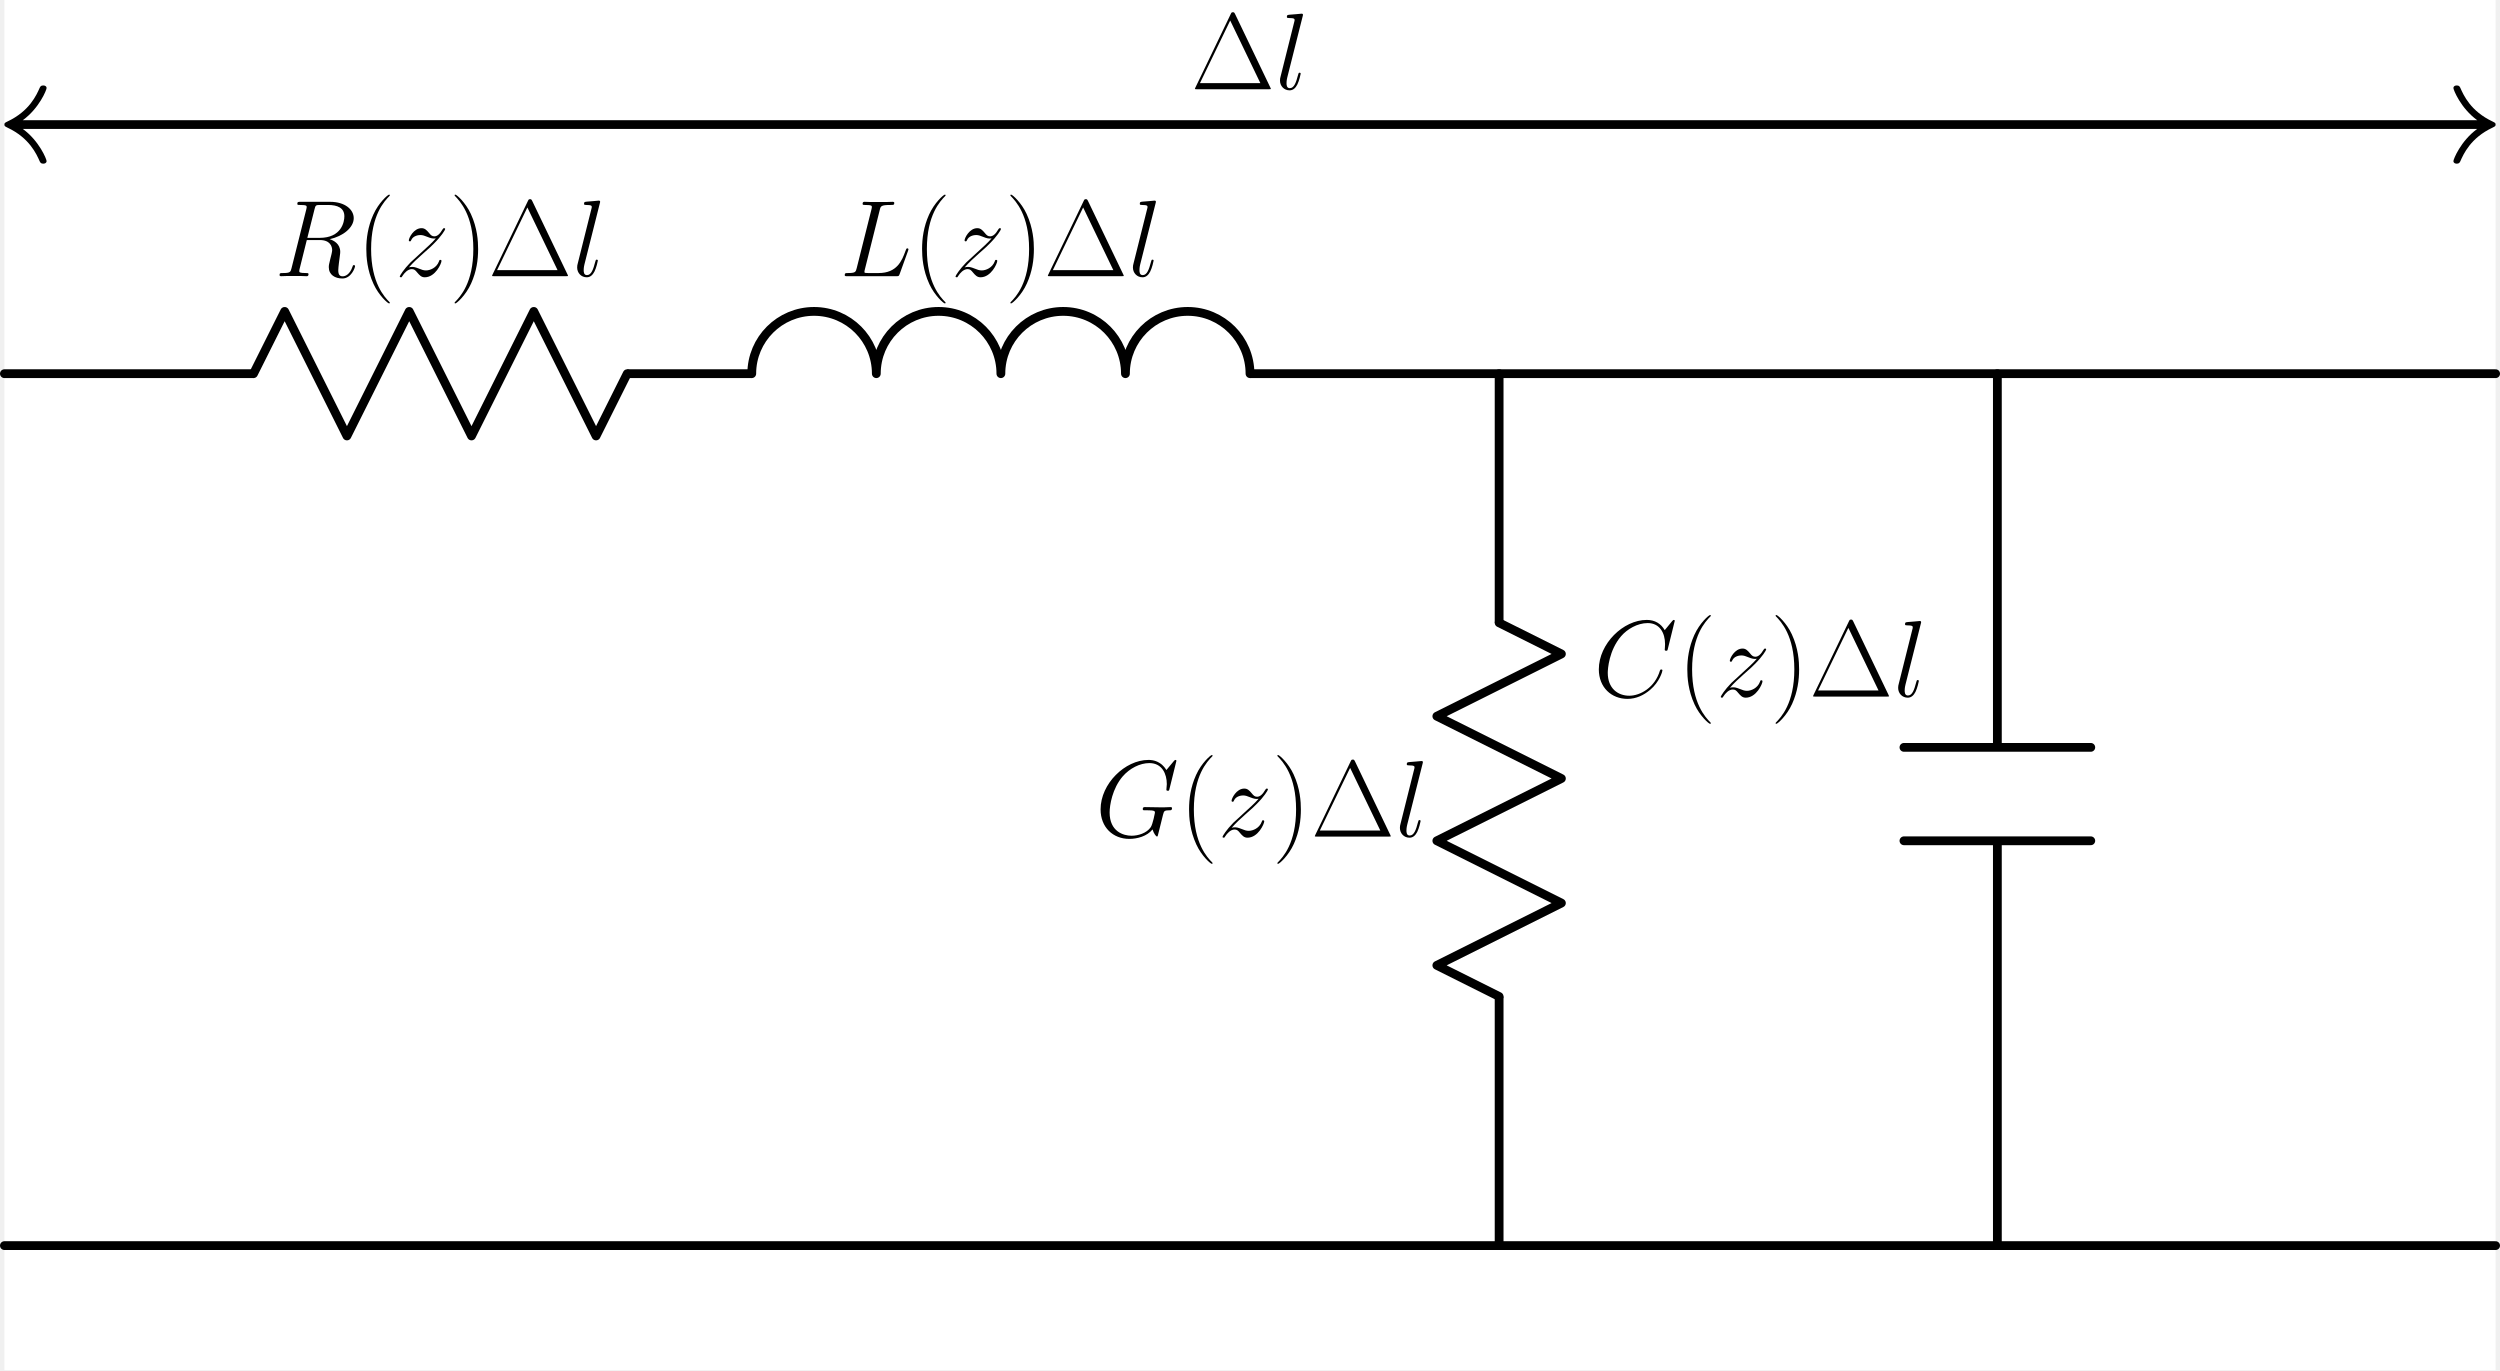
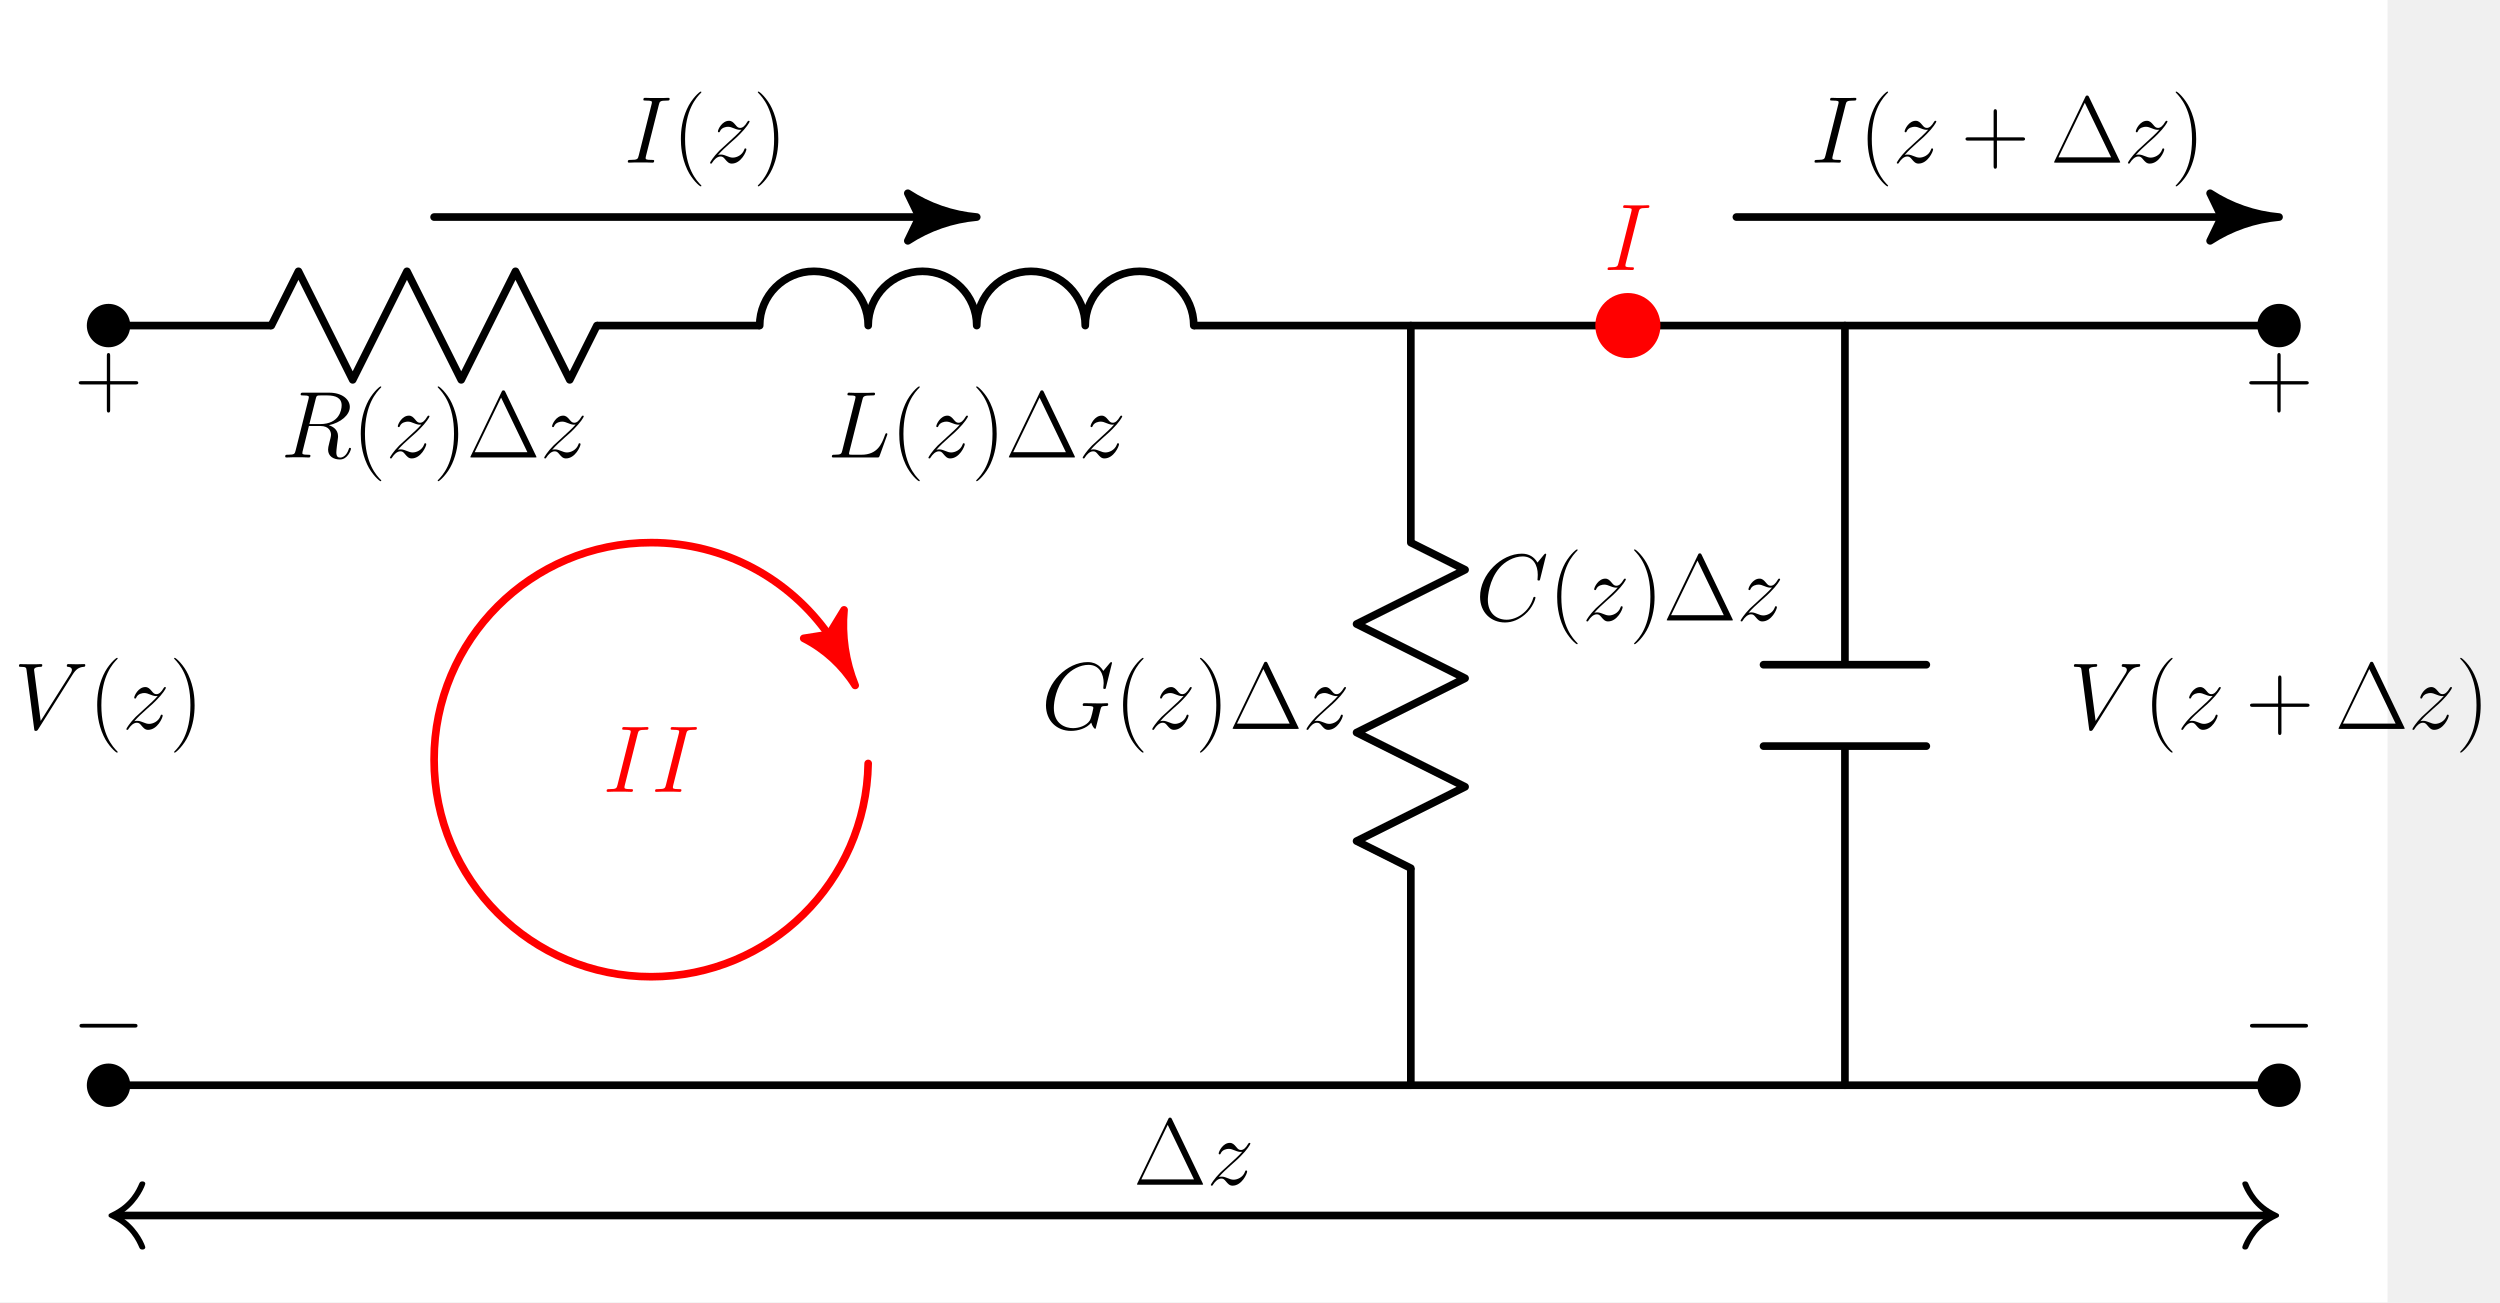
- <svg xmlns="http://www.w3.org/2000/svg" xmlns:xlink="http://www.w3.org/1999/xlink" version="1.1" width="568.929pt" height="311.811pt" viewBox="57.409 365.669 568.929 311.811">
+ <svg xmlns="http://www.w3.org/2000/svg" xmlns:xlink="http://www.w3.org/1999/xlink" version="1.1" width="652.993pt" height="340.157pt" viewBox="84.756 365.669 652.993 340.157">
  <defs>
-     <path id="g1-1" d="M10.064-17.103C9.865-17.524 9.766-17.524 9.568-17.524C9.27-17.524 9.246-17.475 9.072-17.128L1.041-.421C1.016-.372 .917-.149 .917-.124C.917-.025 .942 0 1.388 0H17.723C18.169 0 18.194-.025 18.194-.124C18.194-.149 18.095-.372 18.07-.421L10.064-17.103ZM8.948-15.641L15.814-1.388H2.057L8.948-15.641Z" />
-     <path id="g1-40" d="M7.585 6.048C7.585 6.023 7.585 5.974 7.51 5.899C6.37 4.734 3.321 1.562 3.321-6.172S6.321-17.053 7.535-18.293C7.535-18.318 7.585-18.367 7.585-18.442S7.51-18.566 7.411-18.566C7.139-18.566 5.032-16.731 3.817-14.005C2.578-11.253 2.231-8.576 2.231-6.197C2.231-4.412 2.404-1.388 3.892 1.809C5.081 4.387 7.114 6.197 7.411 6.197C7.535 6.197 7.585 6.147 7.585 6.048Z" />
-     <path id="g1-41" d="M6.519-6.172C6.519-7.957 6.345-10.981 4.858-14.178C3.668-16.756 1.636-18.566 1.339-18.566C1.264-18.566 1.165-18.541 1.165-18.417C1.165-18.367 1.19-18.342 1.215-18.293C2.404-17.053 5.428-13.906 5.428-6.197C5.428 1.537 2.429 4.685 1.215 5.924C1.19 5.974 1.165 5.998 1.165 6.048C1.165 6.172 1.264 6.197 1.339 6.197C1.611 6.197 3.718 4.363 4.933 1.636C6.172-1.115 6.519-3.792 6.519-6.172Z" />
-     <path id="g0-67" d="M18.516-17.227C18.516-17.45 18.342-17.45 18.293-17.45S18.144-17.45 17.946-17.202L16.236-15.12C15.368-16.607 14.005-17.45 12.146-17.45C6.792-17.45 1.239-12.022 1.239-6.197C1.239-2.057 4.139 .521 7.758 .521C9.741 .521 11.476-.322 12.914-1.537C15.071-3.346 15.715-5.751 15.715-5.949C15.715-6.172 15.517-6.172 15.442-6.172C15.219-6.172 15.194-6.023 15.145-5.924C14.005-2.057 10.658-.198 8.18-.198C5.552-.198 3.272-1.884 3.272-5.404C3.272-6.197 3.52-10.51 6.321-13.757C7.684-15.343 10.014-16.731 12.369-16.731C15.095-16.731 16.31-14.476 16.31-11.947C16.31-11.303 16.236-10.758 16.236-10.658C16.236-10.435 16.483-10.435 16.558-10.435C16.83-10.435 16.855-10.46 16.954-10.906L18.516-17.227Z" />
-     <path id="g0-71" d="M18.491-17.227C18.491-17.45 18.318-17.45 18.268-17.45S18.119-17.45 17.921-17.202L16.211-15.145C16.087-15.343 15.591-16.211 14.624-16.781C13.559-17.45 12.493-17.45 12.121-17.45C6.816-17.45 1.239-12.047 1.239-6.197C1.239-2.107 4.065 .521 7.783 .521C9.568 .521 11.823-.074 13.063-1.636C13.335-.694 13.881-.025 14.054-.025C14.178-.025 14.203-.099 14.228-.099C14.253-.149 14.451-1.016 14.575-1.462L14.971-3.049C15.17-3.867 15.269-4.214 15.442-4.957C15.69-5.899 15.74-5.974 17.103-5.998C17.202-5.998 17.5-5.998 17.5-6.469C17.5-6.717 17.252-6.717 17.177-6.717C16.756-6.717 16.285-6.668 15.839-6.668H14.5C13.459-6.668 12.369-6.717 11.352-6.717C11.129-6.717 10.832-6.717 10.832-6.271C10.832-6.023 11.03-6.023 11.03-5.998H11.65C13.608-5.998 13.608-5.8 13.608-5.428C13.608-5.404 13.137-2.9 12.666-2.156C11.724-.768 9.766-.198 8.304-.198C6.395-.198 3.297-1.19 3.297-5.478C3.297-7.139 3.892-10.931 6.296-13.732C7.857-15.517 10.163-16.731 12.344-16.731C15.269-16.731 16.31-14.228 16.31-11.947C16.31-11.551 16.211-11.005 16.211-10.658C16.211-10.435 16.459-10.435 16.533-10.435C16.806-10.435 16.83-10.46 16.93-10.906L18.491-17.227Z" />
-     <path id="g0-76" d="M9.097-15.021C9.32-15.963 9.394-16.211 11.576-16.211C12.245-16.211 12.418-16.211 12.418-16.682C12.418-16.93 12.146-16.93 12.047-16.93C11.551-16.93 10.981-16.88 10.485-16.88H7.163C6.693-16.88 6.147-16.93 5.676-16.93C5.478-16.93 5.205-16.93 5.205-16.459C5.205-16.211 5.428-16.211 5.8-16.211C7.312-16.211 7.312-16.012 7.312-15.74C7.312-15.69 7.312-15.541 7.213-15.17L3.867-1.834C3.644-.967 3.594-.719 1.859-.719C1.388-.719 1.14-.719 1.14-.273C1.14 0 1.289 0 1.785 0H12.889C13.435 0 13.459-.025 13.633-.471L15.541-5.751C15.591-5.875 15.641-6.023 15.641-6.098C15.641-6.246 15.517-6.345 15.393-6.345C15.368-6.345 15.244-6.345 15.194-6.246C15.145-6.222 15.145-6.172 14.947-5.701C14.153-3.52 13.038-.719 8.849-.719H6.469C6.122-.719 6.073-.719 5.924-.744C5.651-.768 5.627-.818 5.627-1.016C5.627-1.19 5.676-1.339 5.726-1.562L9.097-15.021Z" />
-     <path id="g0-82" d="M9.122-15.244C9.345-16.161 9.444-16.211 10.411-16.211H12.195C14.327-16.211 15.913-15.566 15.913-13.633C15.913-12.369 15.269-8.725 10.287-8.725H7.486L9.122-15.244ZM12.567-8.428C15.641-9.097 18.045-11.08 18.045-13.211C18.045-15.145 16.087-16.93 12.641-16.93H5.924C5.428-16.93 5.205-16.93 5.205-16.459C5.205-16.211 5.379-16.211 5.85-16.211C7.337-16.211 7.337-16.012 7.337-15.74C7.337-15.69 7.337-15.541 7.238-15.17L3.892-1.834C3.668-.967 3.619-.719 1.909-.719C1.339-.719 1.165-.719 1.165-.248C1.165 0 1.438 0 1.512 0C1.958 0 2.479-.05 2.95-.05H5.875C6.321-.05 6.841 0 7.287 0C7.486 0 7.758 0 7.758-.471C7.758-.719 7.535-.719 7.163-.719C5.651-.719 5.651-.917 5.651-1.165C5.651-1.19 5.651-1.363 5.701-1.562L7.362-8.229H10.336C12.691-8.229 13.137-6.742 13.137-5.924C13.137-5.552 12.889-4.586 12.716-3.941C12.443-2.801 12.369-2.528 12.369-2.057C12.369-.297 13.806 .521 15.467 .521C17.475 .521 18.342-1.933 18.342-2.28C18.342-2.454 18.218-2.528 18.07-2.528C17.871-2.528 17.822-2.38 17.772-2.181C17.177-.421 16.161 .025 15.541 .025S14.525-.248 14.525-1.363C14.525-1.958 14.823-4.214 14.847-4.338C14.971-5.255 14.971-5.354 14.971-5.552C14.971-7.362 13.509-8.13 12.567-8.428Z" />
-     <path id="g0-108" d="M6.296-16.583C6.321-16.682 6.37-16.83 6.37-16.954C6.37-17.202 6.122-17.202 6.073-17.202C6.048-17.202 5.156-17.128 4.71-17.078C4.288-17.053 3.916-17.004 3.47-16.979C2.875-16.93 2.702-16.905 2.702-16.459C2.702-16.211 2.95-16.211 3.198-16.211C4.462-16.211 4.462-15.988 4.462-15.74C4.462-15.641 4.462-15.591 4.338-15.145L1.264-2.851C1.19-2.578 1.14-2.38 1.14-1.983C1.14-.744 2.057 .248 3.321 .248C4.139 .248 4.685-.297 5.081-1.066C5.503-1.884 5.85-3.445 5.85-3.545C5.85-3.668 5.751-3.768 5.602-3.768C5.379-3.768 5.354-3.644 5.255-3.272C4.809-1.562 4.363-.248 3.371-.248C2.627-.248 2.627-1.041 2.627-1.388C2.627-1.487 2.627-2.008 2.801-2.702L6.296-16.583Z" />
-     <path id="g0-122" d="M3.148-2.008C4.214-3.222 5.081-3.991 6.321-5.106C7.808-6.395 8.452-7.015 8.799-7.387C10.534-9.097 11.402-10.534 11.402-10.733S11.204-10.931 11.154-10.931C10.981-10.931 10.931-10.832 10.807-10.658C10.187-9.593 9.593-9.072 8.948-9.072C8.428-9.072 8.155-9.295 7.684-9.89C7.163-10.51 6.742-10.931 6.023-10.931C4.214-10.931 3.123-8.675 3.123-8.155C3.123-8.081 3.148-7.932 3.371-7.932C3.569-7.932 3.594-8.031 3.668-8.205C4.09-9.196 5.28-9.37 5.751-9.37C6.271-9.37 6.767-9.196 7.287-8.973C8.229-8.576 8.626-8.576 8.874-8.576C9.047-8.576 9.146-8.576 9.27-8.601C8.452-7.634 7.114-6.445 5.998-5.428L3.495-3.123C1.983-1.586 1.066-.124 1.066 .05C1.066 .198 1.19 .248 1.339 .248S1.512 .223 1.686-.074C2.082-.694 2.875-1.611 3.792-1.611C4.313-1.611 4.561-1.438 5.057-.818C5.528-.273 5.949 .248 6.742 .248C9.171 .248 10.559-2.9 10.559-3.47C10.559-3.569 10.534-3.718 10.287-3.718C10.088-3.718 10.064-3.619 9.989-3.371C9.444-1.909 7.981-1.314 7.015-1.314C6.494-1.314 5.998-1.487 5.478-1.71C4.486-2.107 4.214-2.107 3.892-2.107C3.644-2.107 3.371-2.107 3.148-2.008Z" />
+     <path id="g0-0" d="M16.335-5.701C16.756-5.701 17.202-5.701 17.202-6.197S16.756-6.693 16.335-6.693H2.925C2.503-6.693 2.057-6.693 2.057-6.197S2.503-5.701 2.925-5.701H16.335Z" />
+     <path id="g2-1" d="M10.064-17.103C9.865-17.524 9.766-17.524 9.568-17.524C9.27-17.524 9.246-17.475 9.072-17.128L1.041-.421C1.016-.372 .917-.149 .917-.124C.917-.025 .942 0 1.388 0H17.723C18.169 0 18.194-.025 18.194-.124C18.194-.149 18.095-.372 18.07-.421L10.064-17.103ZM8.948-15.641L15.814-1.388H2.057L8.948-15.641Z" />
+     <path id="g2-40" d="M7.585 6.048C7.585 6.023 7.585 5.974 7.51 5.899C6.37 4.734 3.321 1.562 3.321-6.172S6.321-17.053 7.535-18.293C7.535-18.318 7.585-18.367 7.585-18.442S7.51-18.566 7.411-18.566C7.139-18.566 5.032-16.731 3.817-14.005C2.578-11.253 2.231-8.576 2.231-6.197C2.231-4.412 2.404-1.388 3.892 1.809C5.081 4.387 7.114 6.197 7.411 6.197C7.535 6.197 7.585 6.147 7.585 6.048Z" />
+     <path id="g2-41" d="M6.519-6.172C6.519-7.957 6.345-10.981 4.858-14.178C3.668-16.756 1.636-18.566 1.339-18.566C1.264-18.566 1.165-18.541 1.165-18.417C1.165-18.367 1.19-18.342 1.215-18.293C2.404-17.053 5.428-13.906 5.428-6.197C5.428 1.537 2.429 4.685 1.215 5.924C1.19 5.974 1.165 5.998 1.165 6.048C1.165 6.172 1.264 6.197 1.339 6.197C1.611 6.197 3.718 4.363 4.933 1.636C6.172-1.115 6.519-3.792 6.519-6.172Z" />
+     <path id="g2-43" d="M9.345-5.751H15.913C16.26-5.751 16.682-5.751 16.682-6.172C16.682-6.618 16.285-6.618 15.913-6.618H9.345V-13.187C9.345-13.534 9.345-13.955 8.923-13.955C8.477-13.955 8.477-13.559 8.477-13.187V-6.618H1.909C1.562-6.618 1.14-6.618 1.14-6.197C1.14-5.751 1.537-5.751 1.909-5.751H8.477V.818C8.477 1.165 8.477 1.586 8.899 1.586C9.345 1.586 9.345 1.19 9.345 .818V-5.751Z" />
+     <path id="g1-67" d="M18.516-17.227C18.516-17.45 18.342-17.45 18.293-17.45S18.144-17.45 17.946-17.202L16.236-15.12C15.368-16.607 14.005-17.45 12.146-17.45C6.792-17.45 1.239-12.022 1.239-6.197C1.239-2.057 4.139 .521 7.758 .521C9.741 .521 11.476-.322 12.914-1.537C15.071-3.346 15.715-5.751 15.715-5.949C15.715-6.172 15.517-6.172 15.442-6.172C15.219-6.172 15.194-6.023 15.145-5.924C14.005-2.057 10.658-.198 8.18-.198C5.552-.198 3.272-1.884 3.272-5.404C3.272-6.197 3.52-10.51 6.321-13.757C7.684-15.343 10.014-16.731 12.369-16.731C15.095-16.731 16.31-14.476 16.31-11.947C16.31-11.303 16.236-10.758 16.236-10.658C16.236-10.435 16.483-10.435 16.558-10.435C16.83-10.435 16.855-10.46 16.954-10.906L18.516-17.227Z" />
+     <path id="g1-71" d="M18.491-17.227C18.491-17.45 18.318-17.45 18.268-17.45S18.119-17.45 17.921-17.202L16.211-15.145C16.087-15.343 15.591-16.211 14.624-16.781C13.559-17.45 12.493-17.45 12.121-17.45C6.816-17.45 1.239-12.047 1.239-6.197C1.239-2.107 4.065 .521 7.783 .521C9.568 .521 11.823-.074 13.063-1.636C13.335-.694 13.881-.025 14.054-.025C14.178-.025 14.203-.099 14.228-.099C14.253-.149 14.451-1.016 14.575-1.462L14.971-3.049C15.17-3.867 15.269-4.214 15.442-4.957C15.69-5.899 15.74-5.974 17.103-5.998C17.202-5.998 17.5-5.998 17.5-6.469C17.5-6.717 17.252-6.717 17.177-6.717C16.756-6.717 16.285-6.668 15.839-6.668H14.5C13.459-6.668 12.369-6.717 11.352-6.717C11.129-6.717 10.832-6.717 10.832-6.271C10.832-6.023 11.03-6.023 11.03-5.998H11.65C13.608-5.998 13.608-5.8 13.608-5.428C13.608-5.404 13.137-2.9 12.666-2.156C11.724-.768 9.766-.198 8.304-.198C6.395-.198 3.297-1.19 3.297-5.478C3.297-7.139 3.892-10.931 6.296-13.732C7.857-15.517 10.163-16.731 12.344-16.731C15.269-16.731 16.31-14.228 16.31-11.947C16.31-11.551 16.211-11.005 16.211-10.658C16.211-10.435 16.459-10.435 16.533-10.435C16.806-10.435 16.83-10.46 16.93-10.906L18.491-17.227Z" />
+     <path id="g1-73" d="M9.122-15.095C9.345-15.963 9.394-16.211 11.204-16.211C11.749-16.211 11.947-16.211 11.947-16.682C11.947-16.93 11.675-16.93 11.6-16.93C11.154-16.93 10.609-16.88 10.163-16.88H7.114C6.618-16.88 6.048-16.93 5.552-16.93C5.354-16.93 5.081-16.93 5.081-16.459C5.081-16.211 5.28-16.211 5.775-16.211C7.312-16.211 7.312-16.012 7.312-15.74C7.312-15.566 7.263-15.418 7.213-15.194L3.867-1.834C3.644-.967 3.594-.719 1.785-.719C1.239-.719 1.016-.719 1.016-.248C1.016 0 1.264 0 1.388 0C1.834 0 2.38-.05 2.826-.05H5.875C6.37-.05 6.916 0 7.411 0C7.61 0 7.907 0 7.907-.446C7.907-.719 7.758-.719 7.213-.719C5.676-.719 5.676-.917 5.676-1.215C5.676-1.264 5.676-1.388 5.775-1.785L9.122-15.095Z" />
+     <path id="g1-76" d="M9.097-15.021C9.32-15.963 9.394-16.211 11.576-16.211C12.245-16.211 12.418-16.211 12.418-16.682C12.418-16.93 12.146-16.93 12.047-16.93C11.551-16.93 10.981-16.88 10.485-16.88H7.163C6.693-16.88 6.147-16.93 5.676-16.93C5.478-16.93 5.205-16.93 5.205-16.459C5.205-16.211 5.428-16.211 5.8-16.211C7.312-16.211 7.312-16.012 7.312-15.74C7.312-15.69 7.312-15.541 7.213-15.17L3.867-1.834C3.644-.967 3.594-.719 1.859-.719C1.388-.719 1.14-.719 1.14-.273C1.14 0 1.289 0 1.785 0H12.889C13.435 0 13.459-.025 13.633-.471L15.541-5.751C15.591-5.875 15.641-6.023 15.641-6.098C15.641-6.246 15.517-6.345 15.393-6.345C15.368-6.345 15.244-6.345 15.194-6.246C15.145-6.222 15.145-6.172 14.947-5.701C14.153-3.52 13.038-.719 8.849-.719H6.469C6.122-.719 6.073-.719 5.924-.744C5.651-.768 5.627-.818 5.627-1.016C5.627-1.19 5.676-1.339 5.726-1.562L9.097-15.021Z" />
+     <path id="g1-82" d="M9.122-15.244C9.345-16.161 9.444-16.211 10.411-16.211H12.195C14.327-16.211 15.913-15.566 15.913-13.633C15.913-12.369 15.269-8.725 10.287-8.725H7.486L9.122-15.244ZM12.567-8.428C15.641-9.097 18.045-11.08 18.045-13.211C18.045-15.145 16.087-16.93 12.641-16.93H5.924C5.428-16.93 5.205-16.93 5.205-16.459C5.205-16.211 5.379-16.211 5.85-16.211C7.337-16.211 7.337-16.012 7.337-15.74C7.337-15.69 7.337-15.541 7.238-15.17L3.892-1.834C3.668-.967 3.619-.719 1.909-.719C1.339-.719 1.165-.719 1.165-.248C1.165 0 1.438 0 1.512 0C1.958 0 2.479-.05 2.95-.05H5.875C6.321-.05 6.841 0 7.287 0C7.486 0 7.758 0 7.758-.471C7.758-.719 7.535-.719 7.163-.719C5.651-.719 5.651-.917 5.651-1.165C5.651-1.19 5.651-1.363 5.701-1.562L7.362-8.229H10.336C12.691-8.229 13.137-6.742 13.137-5.924C13.137-5.552 12.889-4.586 12.716-3.941C12.443-2.801 12.369-2.528 12.369-2.057C12.369-.297 13.806 .521 15.467 .521C17.475 .521 18.342-1.933 18.342-2.28C18.342-2.454 18.218-2.528 18.07-2.528C17.871-2.528 17.822-2.38 17.772-2.181C17.177-.421 16.161 .025 15.541 .025S14.525-.248 14.525-1.363C14.525-1.958 14.823-4.214 14.847-4.338C14.971-5.255 14.971-5.354 14.971-5.552C14.971-7.362 13.509-8.13 12.567-8.428Z" />
+     <path id="g1-86" d="M15.343-14.178C16.186-15.517 16.954-16.112 18.218-16.211C18.466-16.236 18.665-16.236 18.665-16.682C18.665-16.781 18.615-16.93 18.392-16.93C17.946-16.93 16.88-16.88 16.434-16.88C15.715-16.88 14.971-16.93 14.277-16.93C14.079-16.93 13.831-16.93 13.831-16.459C13.831-16.236 14.054-16.211 14.153-16.211C15.071-16.136 15.17-15.69 15.17-15.393C15.17-15.021 14.823-14.451 14.798-14.426L7.015-2.082L5.28-15.442C5.28-16.161 6.569-16.211 6.841-16.211C7.213-16.211 7.436-16.211 7.436-16.682C7.436-16.93 7.163-16.93 7.089-16.93C6.668-16.93 6.172-16.88 5.751-16.88H4.363C2.553-16.88 1.809-16.93 1.785-16.93C1.636-16.93 1.339-16.93 1.339-16.483C1.339-16.211 1.512-16.211 1.909-16.211C3.173-16.211 3.247-15.988 3.321-15.368L5.304-.074C5.379 .446 5.379 .521 5.726 .521C6.023 .521 6.147 .446 6.395 .05L15.343-14.178Z" />
+     <path id="g1-122" d="M3.148-2.008C4.214-3.222 5.081-3.991 6.321-5.106C7.808-6.395 8.452-7.015 8.799-7.387C10.534-9.097 11.402-10.534 11.402-10.733S11.204-10.931 11.154-10.931C10.981-10.931 10.931-10.832 10.807-10.658C10.187-9.593 9.593-9.072 8.948-9.072C8.428-9.072 8.155-9.295 7.684-9.89C7.163-10.51 6.742-10.931 6.023-10.931C4.214-10.931 3.123-8.675 3.123-8.155C3.123-8.081 3.148-7.932 3.371-7.932C3.569-7.932 3.594-8.031 3.668-8.205C4.09-9.196 5.28-9.37 5.751-9.37C6.271-9.37 6.767-9.196 7.287-8.973C8.229-8.576 8.626-8.576 8.874-8.576C9.047-8.576 9.146-8.576 9.27-8.601C8.452-7.634 7.114-6.445 5.998-5.428L3.495-3.123C1.983-1.586 1.066-.124 1.066 .05C1.066 .198 1.19 .248 1.339 .248S1.512 .223 1.686-.074C2.082-.694 2.875-1.611 3.792-1.611C4.313-1.611 4.561-1.438 5.057-.818C5.528-.273 5.949 .248 6.742 .248C9.171 .248 10.559-2.9 10.559-3.47C10.559-3.569 10.534-3.718 10.287-3.718C10.088-3.718 10.064-3.619 9.989-3.371C9.444-1.909 7.981-1.314 7.015-1.314C6.494-1.314 5.998-1.487 5.478-1.71C4.486-2.107 4.214-2.107 3.892-2.107C3.644-2.107 3.371-2.107 3.148-2.008Z" />
  </defs>
  <g id="page1">
-     <g transform="translate(57.4094 365.669)scale(.996264)">
-       <path d="M1.004 312.98H570.059V0H1.004V312.98Z" fill="#ffffff" />
+     <g transform="translate(84.7559 365.669)scale(.996264)">
+       <path d="M0 341.433H625.961V0H0V341.433Z" fill="#ffffff" />
    </g>
-     <g transform="translate(57.4094 365.669)scale(.996264)">
-       <path d="M1.004 85.358H570.059" fill="none" stroke="#000000" stroke-linecap="round" stroke-linejoin="round" stroke-miterlimit="10.037" stroke-width="2.007" />
+     <g transform="translate(84.7559 365.669)scale(.996264)">
+       <path d="M28.453 85.358H597.508" fill="none" stroke="#000000" stroke-linecap="round" stroke-linejoin="round" stroke-miterlimit="10.037" stroke-width="2.007" />
    </g>
-     <g transform="translate(57.4094 365.669)scale(.996264)">
-       <path d="M1.004 284.528H570.059" fill="none" stroke="#000000" stroke-linecap="round" stroke-linejoin="round" stroke-miterlimit="10.037" stroke-width="2.007" />
+     <g transform="translate(84.7559 365.669)scale(.996264)">
+       <path d="M28.453 284.528H597.508" fill="none" stroke="#000000" stroke-linecap="round" stroke-linejoin="round" stroke-miterlimit="10.037" stroke-width="2.007" />
    </g>
-     <g transform="translate(57.4094 365.669)scale(.996264)">
-       <path d="M342.437 85.358V284.528" fill="none" stroke="#000000" stroke-linecap="round" stroke-linejoin="round" stroke-miterlimit="10.037" stroke-width="2.007" />
+     <g transform="translate(84.7559 365.669)scale(.996264)">
+       <path d="M369.886 85.358V284.528" fill="none" stroke="#000000" stroke-linecap="round" stroke-linejoin="round" stroke-miterlimit="10.037" stroke-width="2.007" />
    </g>
-     <g transform="translate(57.4094 365.669)scale(.996264)">
-       <path d="M456.248 85.358V284.528" fill="none" stroke="#000000" stroke-linecap="round" stroke-linejoin="round" stroke-miterlimit="10.037" stroke-width="2.007" />
+     <g transform="translate(84.7559 365.669)scale(.996264)">
+       <path d="M483.697 85.358V284.528" fill="none" stroke="#000000" stroke-linecap="round" stroke-linejoin="round" stroke-miterlimit="10.037" stroke-width="2.007" />
    </g>
-     <g transform="translate(57.4094 365.669)scale(.996264)">
-       <path d="M57.909 99.585H143.268V71.132H57.909V99.585Z" fill="#ffffff" />
+     <g transform="translate(84.7559 365.669)scale(.996264)">
+       <path d="M71.132 99.585H156.49V71.132H71.132V99.585Z" fill="#ffffff" />
    </g>
-     <g transform="translate(57.4094 365.669)scale(.996264)">
-       <path d="M57.909 85.358L65.022 71.132L79.249 99.585L93.475 71.132L107.702 99.585L121.928 71.132L136.154 99.585L143.268 85.358" fill="none" stroke="#000000" stroke-linecap="round" stroke-linejoin="round" stroke-miterlimit="10.037" stroke-width="2.007" />
+     <g transform="translate(84.7559 365.669)scale(.996264)">
+       <path d="M71.132 85.358L78.245 71.132L92.472 99.585L106.698 71.132L120.924 99.585L135.151 71.132L149.377 99.585L156.49 85.358" fill="none" stroke="#000000" stroke-linecap="round" stroke-linejoin="round" stroke-miterlimit="10.037" stroke-width="2.007" />
    </g>
-     <use x="119.864" y="428.525" xlink:href="#g0-82" />
-     <use x="138.541" y="428.525" xlink:href="#g1-40" />
-     <use x="147.319" y="428.525" xlink:href="#g0-122" />
-     <use x="159.698" y="428.525" xlink:href="#g1-41" />
-     <use x="168.476" y="428.525" xlink:href="#g1-1" />
-     <use x="187.614" y="428.525" xlink:href="#g0-108" />
-     <g transform="translate(57.4094 365.669)scale(.996264)">
-       <path d="M171.72 99.585H285.531V71.132H171.72V99.585Z" fill="#ffffff" />
+     <use x="158.081" y="485.164" xlink:href="#g1-82" />
+     <use x="176.759" y="485.164" xlink:href="#g2-40" />
+     <use x="185.537" y="485.164" xlink:href="#g1-122" />
+     <use x="197.916" y="485.164" xlink:href="#g2-41" />
+     <use x="206.693" y="485.164" xlink:href="#g2-1" />
+     <use x="225.831" y="485.164" xlink:href="#g1-122" />
+     <g transform="translate(84.7559 365.669)scale(.996264)">
+       <path d="M199.169 99.585H312.98V71.132H199.169V99.585Z" fill="#ffffff" />
    </g>
-     <g transform="translate(57.4094 365.669)scale(.996264)">
-       <path d="M171.72 85.358C171.72 77.501 178.09 71.132 185.947 71.132S200.173 77.501 200.173 85.358C200.173 77.501 206.542 71.132 214.399 71.132S228.626 77.501 228.626 85.358C228.626 77.501 234.995 71.132 242.852 71.132S257.079 77.501 257.079 85.358C257.079 77.501 263.448 71.132 271.305 71.132S285.531 77.501 285.531 85.358" fill="none" stroke="#000000" stroke-linecap="round" stroke-linejoin="round" stroke-miterlimit="10.037" stroke-width="2.007" />
+     <g transform="translate(84.7559 365.669)scale(.996264)">
+       <path d="M199.169 85.358C199.169 77.501 205.539 71.132 213.396 71.132S227.622 77.501 227.622 85.358C227.622 77.501 233.991 71.132 241.848 71.132S256.075 77.501 256.075 85.358C256.075 77.501 262.444 71.132 270.301 71.132S284.528 77.501 284.528 85.358C284.528 77.501 290.897 71.132 298.754 71.132S312.98 77.501 312.98 85.358" fill="none" stroke="#000000" stroke-linecap="round" stroke-linejoin="round" stroke-miterlimit="10.037" stroke-width="2.007" />
    </g>
-     <use x="248.505" y="428.525" xlink:href="#g0-76" />
-     <use x="265.018" y="428.525" xlink:href="#g1-40" />
-     <use x="273.796" y="428.525" xlink:href="#g0-122" />
-     <use x="286.175" y="428.525" xlink:href="#g1-41" />
-     <use x="294.953" y="428.525" xlink:href="#g1-1" />
-     <use x="314.09" y="428.525" xlink:href="#g0-108" />
-     <g transform="translate(57.4094 365.669)scale(.996264)">
-       <path d="M328.21 142.264V227.622H356.663V142.264H328.21Z" fill="#ffffff" />
+     <use x="300.896" y="485.164" xlink:href="#g1-76" />
+     <use x="317.409" y="485.164" xlink:href="#g2-40" />
+     <use x="326.187" y="485.164" xlink:href="#g1-122" />
+     <use x="338.566" y="485.164" xlink:href="#g2-41" />
+     <use x="347.343" y="485.164" xlink:href="#g2-1" />
+     <use x="366.481" y="485.164" xlink:href="#g1-122" />
+     <g transform="translate(84.7559 365.669)scale(.996264)">
+       <path d="M355.659 142.264V227.622H384.112V142.264H355.659Z" fill="#ffffff" />
    </g>
-     <g transform="translate(57.4094 365.669)scale(.996264)">
-       <path d="M342.437 142.264L356.663 149.377L328.21 163.603L356.663 177.83L328.21 192.056L356.663 206.282L328.21 220.509L342.437 227.622" fill="none" stroke="#000000" stroke-linecap="round" stroke-linejoin="round" stroke-miterlimit="10.037" stroke-width="2.007" />
+     <g transform="translate(84.7559 365.669)scale(.996264)">
+       <path d="M369.886 142.264L384.112 149.377L355.659 163.603L384.112 177.83L355.659 192.056L384.112 206.282L355.659 220.509L369.886 227.622" fill="none" stroke="#000000" stroke-linecap="round" stroke-linejoin="round" stroke-miterlimit="10.037" stroke-width="2.007" />
    </g>
-     <use x="306.632" y="556.057" xlink:href="#g0-71" />
-     <use x="325.776" y="556.057" xlink:href="#g1-40" />
-     <use x="334.554" y="556.057" xlink:href="#g0-122" />
-     <use x="346.933" y="556.057" xlink:href="#g1-41" />
-     <use x="355.711" y="556.057" xlink:href="#g1-1" />
-     <use x="374.849" y="556.057" xlink:href="#g0-108" />
-     <g transform="translate(57.4094 365.669)scale(.996264)">
-       <path d="M434.908 170.717V192.056H477.587V170.717H434.908Z" fill="#ffffff" />
+     <use x="356.72" y="556.057" xlink:href="#g1-71" />
+     <use x="375.865" y="556.057" xlink:href="#g2-40" />
+     <use x="384.642" y="556.057" xlink:href="#g1-122" />
+     <use x="397.021" y="556.057" xlink:href="#g2-41" />
+     <use x="405.799" y="556.057" xlink:href="#g2-1" />
+     <use x="424.937" y="556.057" xlink:href="#g1-122" />
+     <g transform="translate(84.7559 365.669)scale(.996264)">
+       <path d="M462.357 174.273V195.613H505.036V174.273H462.357Z" fill="#ffffff" />
    </g>
-     <g transform="translate(57.4094 365.669)scale(.996264)">
-       <path d="M434.908 170.717H477.587" fill="none" stroke="#000000" stroke-linecap="round" stroke-linejoin="round" stroke-miterlimit="10.037" stroke-width="2.007" />
+     <g transform="translate(84.7559 365.669)scale(.996264)">
+       <path d="M462.357 174.273H505.036" fill="none" stroke="#000000" stroke-linecap="round" stroke-linejoin="round" stroke-miterlimit="10.037" stroke-width="2.007" />
    </g>
-     <g transform="translate(57.4094 365.669)scale(.996264)">
-       <path d="M434.908 192.056H477.587" fill="none" stroke="#000000" stroke-linecap="round" stroke-linejoin="round" stroke-miterlimit="10.037" stroke-width="2.007" />
+     <g transform="translate(84.7559 365.669)scale(.996264)">
+       <path d="M462.357 195.613H505.036" fill="none" stroke="#000000" stroke-linecap="round" stroke-linejoin="round" stroke-miterlimit="10.037" stroke-width="2.007" />
    </g>
-     <use x="420.018" y="524.194" xlink:href="#g0-67" />
-     <use x="439.162" y="524.194" xlink:href="#g1-40" />
-     <use x="447.94" y="524.194" xlink:href="#g0-122" />
-     <use x="460.319" y="524.194" xlink:href="#g1-41" />
-     <use x="469.097" y="524.194" xlink:href="#g1-1" />
-     <use x="488.234" y="524.194" xlink:href="#g0-108" />
-     <g transform="translate(57.4094 365.669)scale(.996264)">
-       <path d="M565.843 28.453H5.22" fill="none" stroke="#000000" stroke-linecap="round" stroke-linejoin="round" stroke-miterlimit="10.037" stroke-width="2.007" />
+     <use x="470.106" y="527.737" xlink:href="#g1-67" />
+     <use x="489.25" y="527.737" xlink:href="#g2-40" />
+     <use x="498.028" y="527.737" xlink:href="#g1-122" />
+     <use x="510.407" y="527.737" xlink:href="#g2-41" />
+     <use x="519.185" y="527.737" xlink:href="#g2-1" />
+     <use x="538.323" y="527.737" xlink:href="#g1-122" />
+     <g transform="translate(84.7559 365.669)scale(.996264)">
+       <path d="M593.292 318.671H32.669" fill="none" stroke="#000000" stroke-linecap="round" stroke-linejoin="round" stroke-miterlimit="10.037" stroke-width="2.007" />
    </g>
-     <g transform="translate(57.4094 365.669)scale(.996264)">
-       <path d="M565.843 27.449C562.079 24.689 560.423 20.523 560.423 20.122C560.423 19.67 560.824 19.519 561.176 19.519C561.728 19.519 561.828 19.77 561.979 20.021C562.731 21.728 564.337 25.391 569.356 27.75C569.958 28.051 570.059 28.101 570.059 28.453C570.059 28.804 569.958 28.854 569.356 29.155C564.337 31.514 562.731 35.178 561.979 36.884C561.828 37.135 561.728 37.386 561.176 37.386C560.824 37.386 560.423 37.236 560.423 36.784C560.423 36.382 562.079 32.217 565.843 29.456V27.449Z" fill="#000000" />
+     <g transform="translate(84.7559 365.669)scale(.996264)">
+       <path d="M593.292 317.667C589.528 314.907 587.872 310.741 587.872 310.34C587.872 309.888 588.273 309.737 588.625 309.737C589.177 309.737 589.277 309.988 589.428 310.239C590.18 311.946 591.786 315.609 596.805 317.968C597.407 318.269 597.508 318.32 597.508 318.671S597.407 319.072 596.805 319.373C591.786 321.732 590.18 325.396 589.428 327.102C589.277 327.353 589.177 327.604 588.625 327.604C588.273 327.604 587.872 327.454 587.872 327.002C587.872 326.6 589.528 322.435 593.292 319.675V317.667Z" fill="#000000" />
    </g>
-     <g transform="translate(57.4094 365.669)scale(.996264)">
-       <path d="M5.22 29.456C8.984 32.217 10.64 36.382 10.64 36.784C10.64 37.236 10.238 37.386 9.887 37.386C9.335 37.386 9.235 37.135 9.084 36.884C8.331 35.178 6.725 31.514 1.706 29.155C1.104 28.854 1.004 28.804 1.004 28.453C1.004 28.101 1.104 28.051 1.706 27.75C6.725 25.391 8.331 21.728 9.084 20.021C9.235 19.77 9.335 19.519 9.887 19.519C10.238 19.519 10.64 19.67 10.64 20.122C10.64 20.523 8.984 24.689 5.22 27.449V29.456Z" fill="#000000" />
+     <g transform="translate(84.7559 365.669)scale(.996264)">
+       <path d="M32.669 319.675C36.433 322.435 38.089 326.6 38.089 327.002C38.089 327.454 37.687 327.604 37.336 327.604C36.784 327.604 36.684 327.353 36.533 327.102C35.78 325.396 34.174 321.732 29.155 319.373C28.553 319.072 28.453 319.022 28.453 318.671S28.553 318.269 29.155 317.968C34.174 315.609 35.78 311.946 36.533 310.239C36.684 309.988 36.784 309.737 37.336 309.737C37.687 309.737 38.089 309.888 38.089 310.34C38.089 310.741 36.433 314.907 32.669 317.667V319.675Z" fill="#000000" />
    </g>
-     <use x="328.422" y="385.982" xlink:href="#g1-1" />
-     <use x="347.559" y="385.982" xlink:href="#g0-108" />
+     <use x="380.812" y="675.116" xlink:href="#g2-1" />
+     <use x="399.95" y="675.116" xlink:href="#g1-122" />
+     <g transform="translate(84.7559 365.669)scale(.996264)">
+       <path d="M34.143 284.528C34.143 281.385 31.596 278.837 28.453 278.837S22.762 281.385 22.762 284.528C22.762 287.67 25.31 290.218 28.453 290.218S34.143 287.67 34.143 284.528Z" fill="#000000" />
+     </g>
+     <g transform="translate(84.7559 365.669)scale(.996264)">
+       <path d="M34.143 85.358C34.143 82.216 31.596 79.668 28.453 79.668S22.762 82.216 22.762 85.358S25.31 91.049 28.453 91.049S34.143 88.501 34.143 85.358Z" fill="#000000" />
+     </g>
+     <g transform="translate(84.7559 365.669)scale(.996264)">
+       <path d="M603.198 284.528C603.198 281.385 600.651 278.837 597.508 278.837S591.817 281.385 591.817 284.528C591.817 287.67 594.365 290.218 597.508 290.218S603.198 287.67 603.198 284.528Z" fill="#000000" />
+     </g>
+     <g transform="translate(84.7559 365.669)scale(.996264)">
+       <path d="M603.198 85.358C603.198 82.216 600.651 79.668 597.508 79.668S591.817 82.216 591.817 85.358S594.365 91.049 597.508 91.049S603.198 88.501 603.198 85.358Z" fill="#000000" />
+     </g>
+     <use x="104.185" y="471.838" xlink:href="#g2-43" />
+     <use x="671.114" y="471.838" xlink:href="#g2-43" />
+     <use x="103.467" y="639.784" xlink:href="#g0-0" />
+     <use x="670.396" y="639.784" xlink:href="#g0-0" />
+     <use x="88.368" y="556.057" xlink:href="#g1-86" />
+     <use x="107.91" y="556.057" xlink:href="#g2-40" />
+     <use x="116.688" y="556.057" xlink:href="#g1-122" />
+     <use x="129.067" y="556.057" xlink:href="#g2-41" />
+     <use x="625.109" y="556.057" xlink:href="#g1-86" />
+     <use x="644.651" y="556.057" xlink:href="#g2-40" />
+     <use x="653.429" y="556.057" xlink:href="#g1-122" />
+     <use x="671.317" y="556.057" xlink:href="#g2-43" />
+     <use x="694.667" y="556.057" xlink:href="#g2-1" />
+     <use x="713.805" y="556.057" xlink:href="#g1-122" />
+     <use x="726.184" y="556.057" xlink:href="#g2-41" />
+     <g transform="translate(84.7559 365.669)scale(.996264)">
+       <path d="M241.019 56.906H113.811" fill="none" stroke="#000000" stroke-linecap="round" stroke-linejoin="round" stroke-miterlimit="10.037" stroke-width="2.007" />
+     </g>
+     <g transform="translate(84.7559 365.669)scale(.996264)">
+       <path d="M256.075 56.906C249.632 56.342 243.426 54.2 238.007 50.669L241.019 56.906L238.007 63.142C243.426 59.611 249.632 57.469 256.075 56.906Z" fill="#000000" />
+     </g>
+     <g transform="translate(84.7559 365.669)scale(.996264)">
+       <path d="M256.075 56.906C249.632 56.342 243.426 54.2 238.007 50.669L241.019 56.906L238.007 63.142C243.426 59.611 249.632 57.469 256.075 56.906Z" fill="none" stroke="#000000" stroke-linecap="round" stroke-linejoin="round" stroke-miterlimit="10.037" stroke-width="2.007" />
+     </g>
+     <use x="247.718" y="408.152" xlink:href="#g1-73" />
+     <use x="260.371" y="408.152" xlink:href="#g2-40" />
+     <use x="269.149" y="408.152" xlink:href="#g1-122" />
+     <use x="281.528" y="408.152" xlink:href="#g2-41" />
+     <g transform="translate(84.7559 365.669)scale(.996264)">
+       <path d="M582.452 56.906H455.244" fill="none" stroke="#000000" stroke-linecap="round" stroke-linejoin="round" stroke-miterlimit="10.037" stroke-width="2.007" />
+     </g>
+     <g transform="translate(84.7559 365.669)scale(.996264)">
+       <path d="M597.508 56.906C591.065 56.342 584.859 54.2 579.44 50.669L582.452 56.906L579.44 63.142C584.859 59.611 591.065 57.469 597.508 56.906Z" fill="#000000" />
+     </g>
+     <g transform="translate(84.7559 365.669)scale(.996264)">
+       <path d="M597.508 56.906C591.065 56.342 584.859 54.2 579.44 50.669L582.452 56.906L579.44 63.142C584.859 59.611 591.065 57.469 597.508 56.906Z" fill="none" stroke="#000000" stroke-linecap="round" stroke-linejoin="round" stroke-miterlimit="10.037" stroke-width="2.007" />
+     </g>
+     <use x="557.687" y="408.152" xlink:href="#g1-73" />
+     <use x="570.34" y="408.152" xlink:href="#g2-40" />
+     <use x="579.118" y="408.152" xlink:href="#g1-122" />
+     <use x="597.006" y="408.152" xlink:href="#g2-43" />
+     <use x="620.356" y="408.152" xlink:href="#g2-1" />
+     <use x="639.494" y="408.152" xlink:href="#g1-122" />
+     <use x="651.873" y="408.152" xlink:href="#g2-41" />
+     <g transform="translate(84.7559 365.669)scale(.996264)">
+       <path d="M217.245 166.4C206.944 151.799 189.944 142.264 170.717 142.264C139.288 142.264 113.811 167.741 113.811 199.169S139.288 256.075 170.717 256.075C201.813 256.075 227.084 231.132 227.614 200.162" fill="none" stroke="#ff0000" stroke-linecap="round" stroke-linejoin="round" stroke-miterlimit="10.037" stroke-width="2.007" />
+     </g>
+     <g transform="translate(84.7559 365.669)scale(.996264)">
+       <path d="M224.205 179.701C221.666 173.427 220.667 166.636 221.291 159.897L217.373 166.31L210.718 167.358C216.25 170.172 220.913 174.439 224.205 179.701Z" fill="#ff0000" />
+     </g>
+     <g transform="translate(84.7559 365.669)scale(.996264)">
+       <path d="M224.205 179.701C221.666 173.427 220.667 166.636 221.291 159.897L217.373 166.31L210.718 167.358C216.25 170.172 220.913 174.439 224.205 179.701Z" fill="none" stroke="#ff0000" stroke-linecap="round" stroke-linejoin="round" stroke-miterlimit="10.037" stroke-width="2.007" />
+     </g>
+     <g transform="translate(84.7559 365.669)scale(.996264)">
+       <path d="M435.327 85.358C435.327 80.644 431.506 76.822 426.791 76.822C422.077 76.822 418.256 80.644 418.256 85.358S422.077 93.894 426.791 93.894C431.506 93.894 435.327 90.073 435.327 85.358Z" fill="#ff0000" />
+     </g>
+     <g fill="#f00">
+       <use x="503.63" y="436.201" xlink:href="#g1-73" />
+       <use x="242.185" y="572.503" xlink:href="#g1-73" />
+       <use x="254.838" y="572.503" xlink:href="#g1-73" />
+     </g>
  </g>
</svg>
